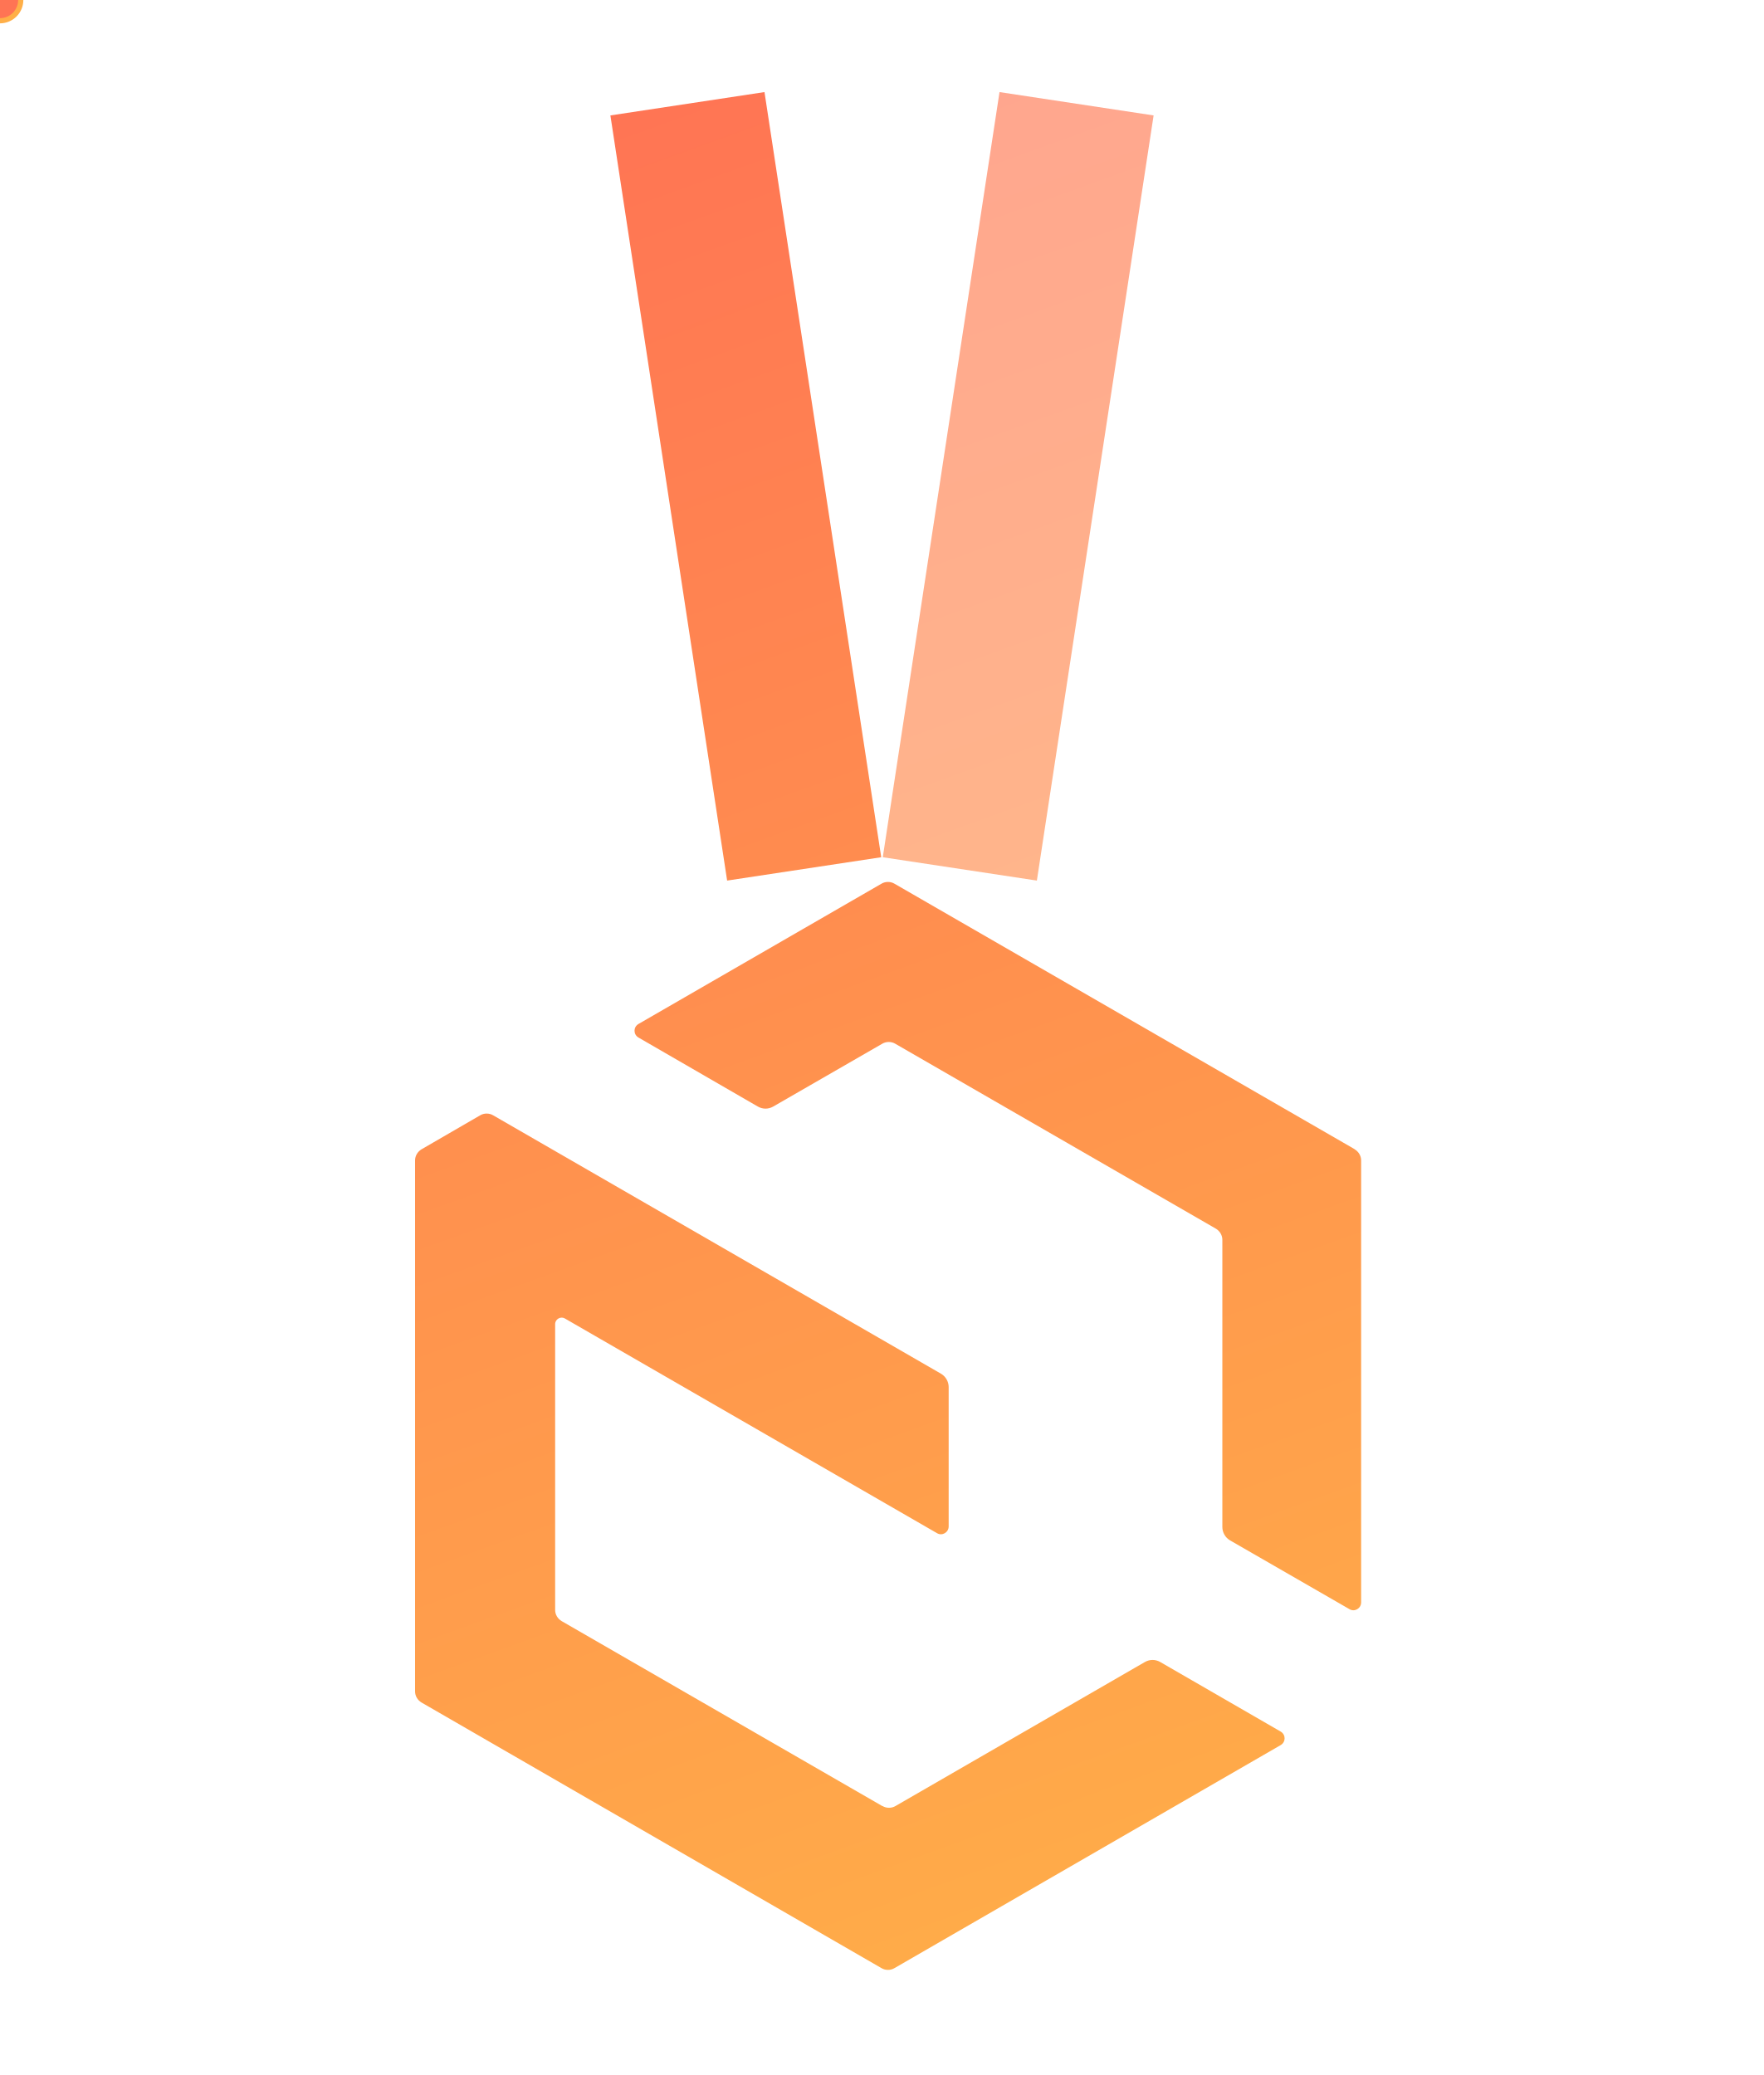
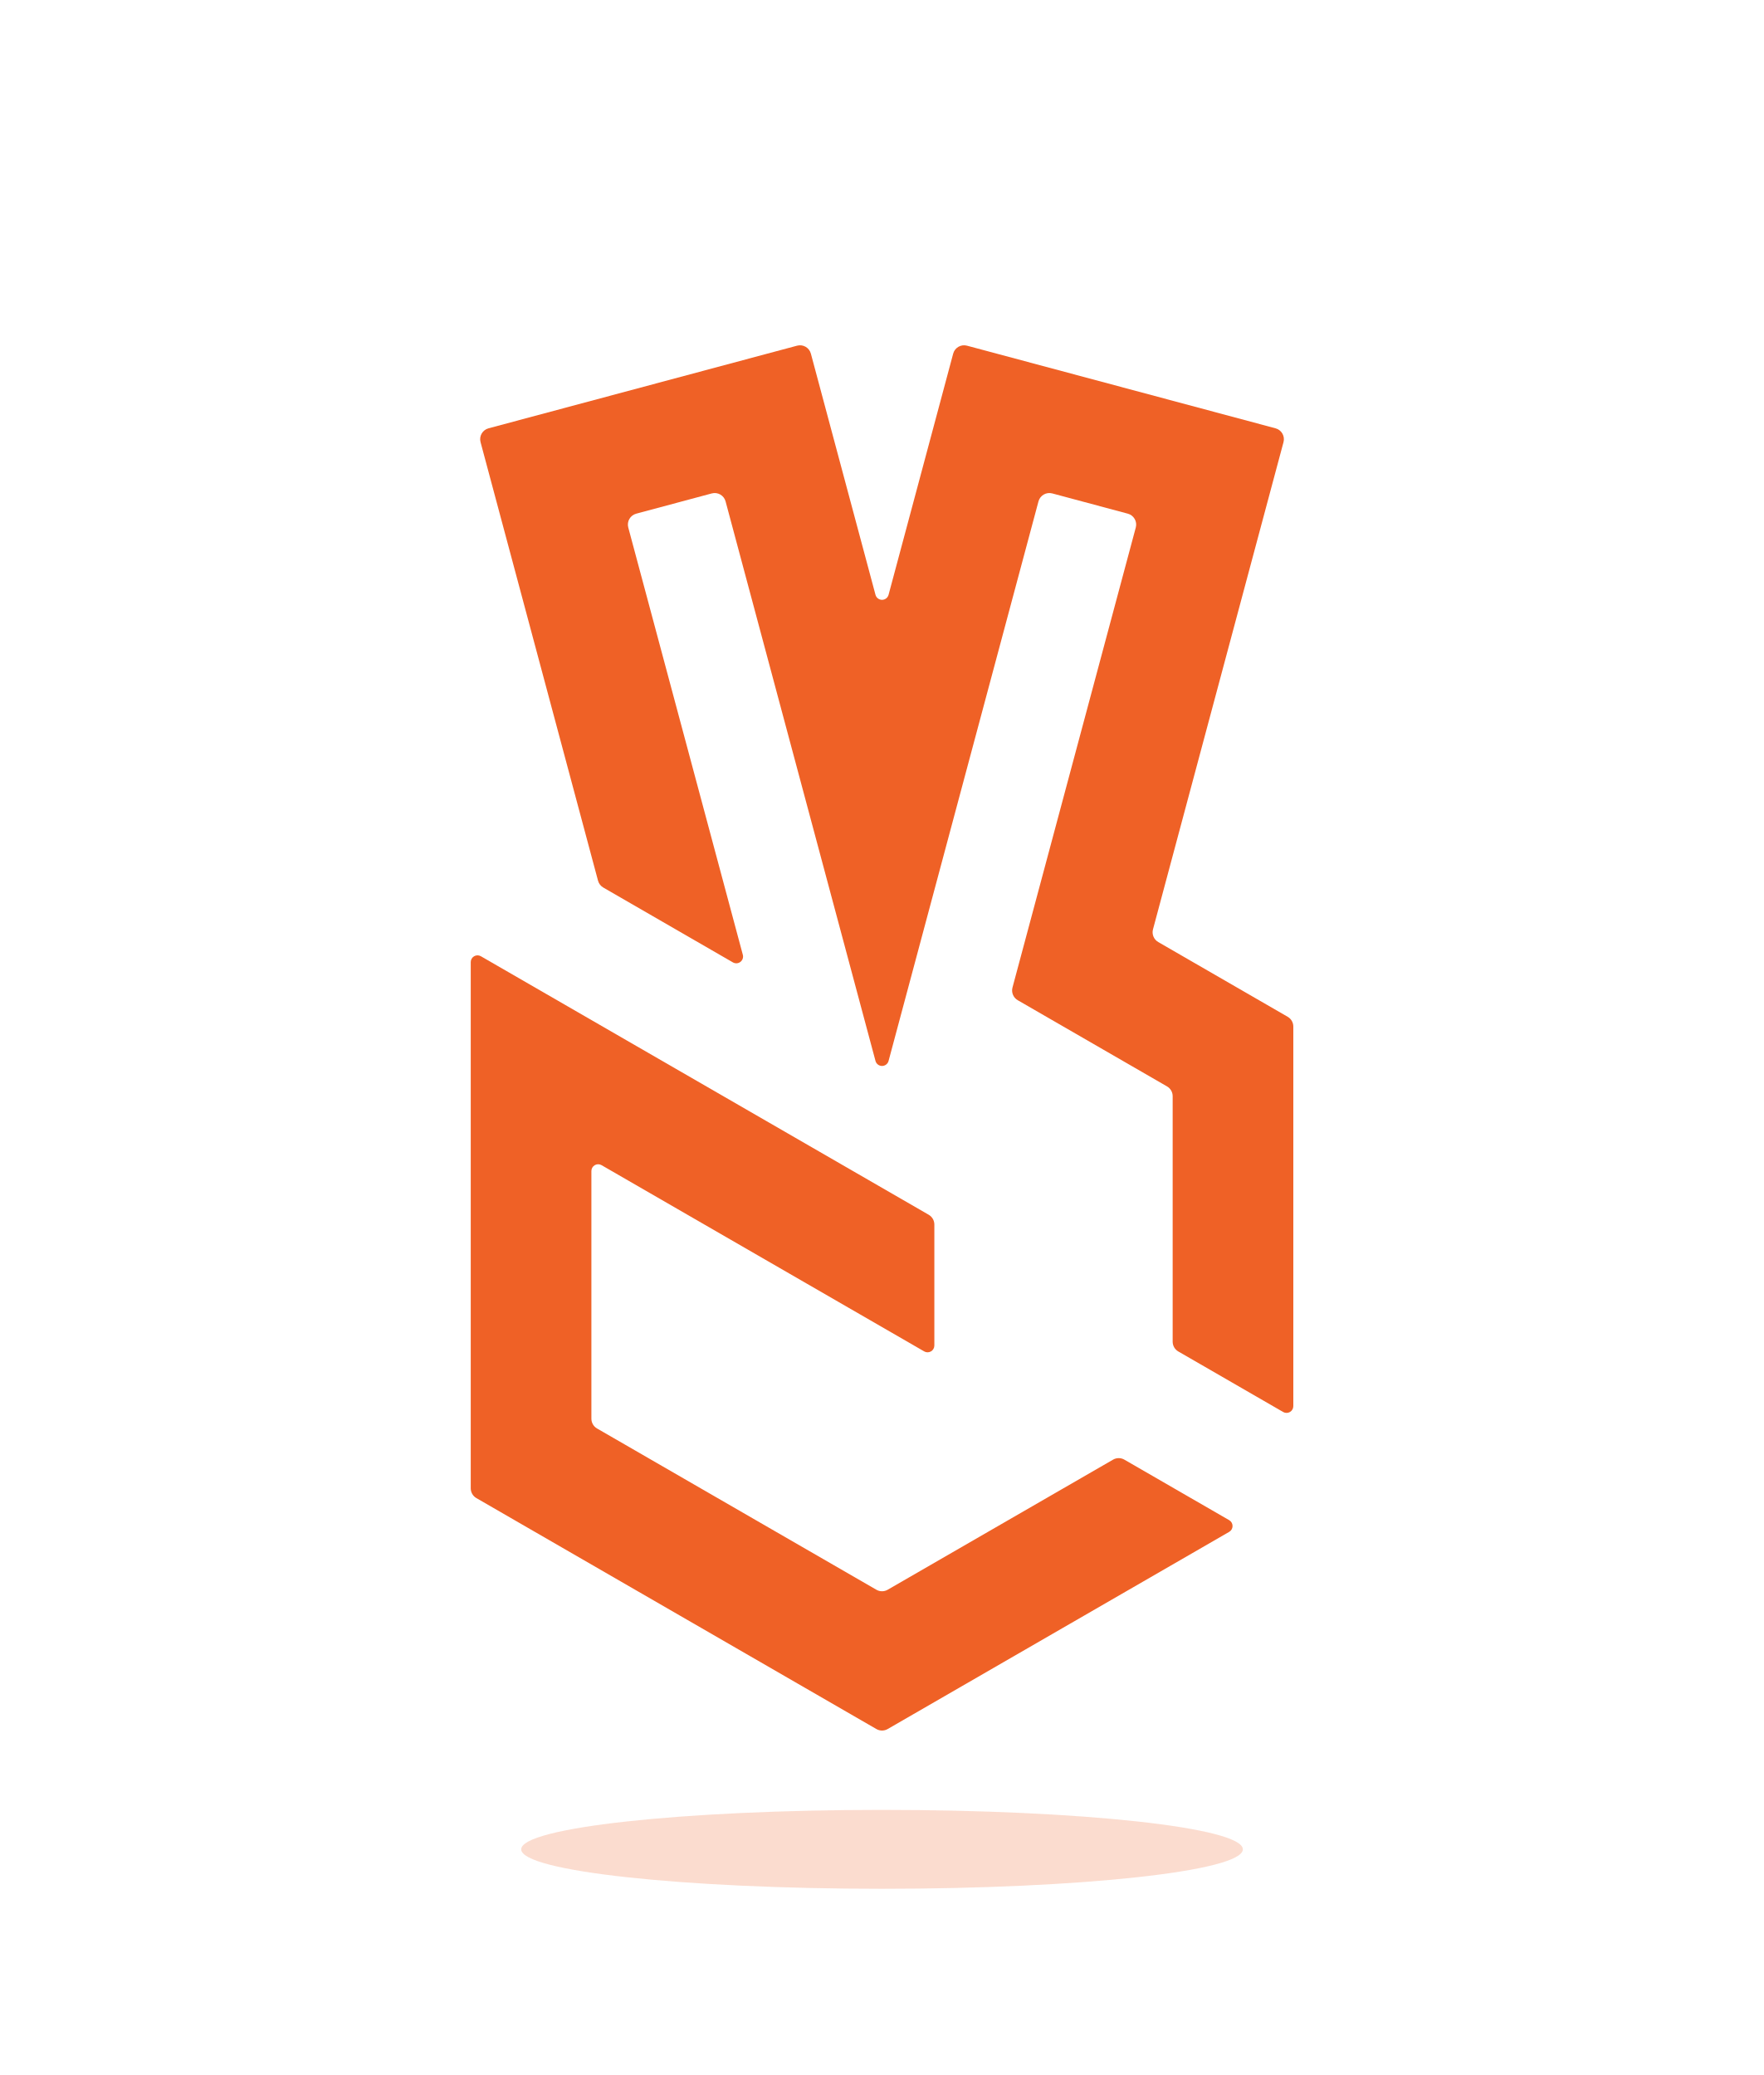
- <svg xmlns="http://www.w3.org/2000/svg" viewBox="0 0 340 400" width="340" height="400" role="img" aria-label="Payload Storage Bunny">
-   <defs>
-     <linearGradient id="bpGrad" gradientUnits="userSpaceOnUse" x1="6" y1="-30" x2="32" y2="42">
-       <stop offset="0" stop-color="#ff7454" />
-       <stop offset="1" stop-color="#ffaf48" />
-     </linearGradient>
-   </defs>
-   <g>
-     <circle r="4.5" fill="#ffaf48">
-       <animateMotion dur="7s" repeatCount="indefinite" path="M170,60 a110,140 0 1,1 -0.1,0" />
-     </circle>
-     <circle r="3" fill="#ff8f4a">
-       <animateMotion dur="7s" begin="-2.3s" repeatCount="indefinite" path="M170,60 a110,140 0 1,1 -0.1,0" />
-     </circle>
-     <circle r="3.5" fill="#ff7454">
-       <animateMotion dur="7s" begin="-4.6s" repeatCount="indefinite" path="M170,60 a110,140 0 1,1 -0.1,0" />
-     </circle>
-   </g>
-   <g transform="translate(80,170) scale(5)">
-     <g>
-       <path d="M12.03,-0.05 L7.53,-29.55 L13.47,-30.45 L17.97,-0.95 Z" fill="url(#bpGrad)" />
-       <animateTransform attributeName="transform" type="rotate" values="0 15 -1; -3.2 15 -1; 0 15 -1; 1.4 15 -1; 0 15 -1" dur="4.8s" repeatCount="indefinite" calcMode="spline" keySplines="0.4 0 0.2 1;0.4 0 0.2 1;0.4 0 0.2 1;0.4 0 0.2 1" />
+ <svg xmlns="http://www.w3.org/2000/svg" width="340" height="400" aria-label="Payload Storage Bunny" role="img" viewBox="0 0 340 400">
+   <style>@keyframes in-top{0%{transform:translate(-31px,-18px);opacity:0}to{transform:none;opacity:1}}@keyframes in-bot{0%{transform:translate(31px,18px);opacity:0}to{transform:none;opacity:1}}@keyframes fade{0%{opacity:0}to{opacity:.22}}@keyframes hop{0%,70%,90%,96%,to{transform:none}75%{transform:scale(1.025,.965)}83%{transform:translateY(-26px) scale(.99,1.015)}93%{transform:scale(1.015,.98)}}@keyframes shadow{0%,75%,90%,to{transform:none;opacity:.22}83%{transform:scale(.65);opacity:.08}}.bot,.top{animation:.9s cubic-bezier(.2,.8,.2,1) both}.top{animation-name:in-top}.bot{animation-name:in-bot;animation-delay:.1s}.hop,.shadow{animation:hop 5s 1.4s ease-in-out infinite;transform-box:fill-box;transform-origin:50% 100%}.shadow{animation:fade .9s both,shadow 5s 1.4s ease-in-out infinite;transform-origin:50% 50%;opacity:.22}@media (prefers-reduced-motion:reduce){.bot,.hop,.shadow,.top{animation:none}}</style>
+   <svg width="300" height="320" x="20" y="40" overflow="visible" viewBox="-10.04 -10.05 276.07 276.07">
+     <ellipse cx="128" cy="272" fill="#ef6126" class="shadow" rx="64" ry="7" />
+     <g class="hop">
+       <path fill="#ef6126" d="M101.55 114.66a1.2 1.2 0 0 0 1.76-1.35l-20.32-75.8a2 2 0 0 1 1.42-2.45l13.39-3.59a2 2 0 0 1 2.45 1.41l26.59 99.26a1.2 1.2 0 0 0 2.32 0l26.59-99.26a2 2 0 0 1 2.45-1.41l13.39 3.59a2 2 0 0 1 1.42 2.45l-21.87 81.61a2 2 0 0 0 .93 2.25l26.48 15.29a2 2 0 0 1 1 1.73v43.56a2 2 0 0 0 1 1.73l18.6 10.74a1.2 1.2 0 0 0 1.8-1.04v-67.34a2 2 0 0 0-1-1.73l-22.96-13.26a2 2 0 0 1-.93-2.25l23.15-86.43a2 2 0 0 0-1.41-2.45L143.07 5.26a2 2 0 0 0-2.45 1.41l-11.46 42.78a1.2 1.2 0 0 1-2.32 0L115.38 6.67a2 2 0 0 0-2.45-1.41L58.2 19.92a2 2 0 0 0-1.41 2.45l20.84 77.81a2 2 0 0 0 .94 1.21Z" class="top" />
+       <path fill="#ef6126" d="M137.28 161.16a2 2 0 0 0-1-1.73l-79.43-45.86a1.2 1.2 0 0 0-1.8 1.04v93.35a2 2 0 0 0 1 1.73L127 250.66a2 2 0 0 0 2 0l60.58-34.98a1.2 1.2 0 0 0 0-2.07l-18.6-10.74a2 2 0 0 0-2 0L129 225.95a2 2 0 0 1-2 0l-49.55-28.61a2 2 0 0 1-1-1.73v-43.94a1.2 1.2 0 0 1 1.8-1.04l57.23 33.04a1.2 1.2 0 0 0 1.8-1.04Z" class="bot" />
    </g>
-     <g>
-       <path d="M23.97,-0.05 L28.47,-29.55 L22.53,-30.45 L18.03,-0.95 Z" fill="url(#bpGrad)" fill-opacity="0.66" />
-       <animateTransform attributeName="transform" type="rotate" values="0 21 -1; 3.4 21 -1; 0 21 -1; -1.6 21 -1; 0 21 -1" dur="5.4s" begin="-0.6s" repeatCount="indefinite" calcMode="spline" keySplines="0.4 0 0.2 1;0.4 0 0.2 1;0.4 0 0.2 1;0.4 0 0.2 1" />
-     </g>
-     <path d="M18.01,35.63l-12.36-7.13c-.15-.09-.25-.25-.25-.43v-11.02c0-.19.21-.31.37-.22l14.35,8.28c.2.12.45-.03.45-.26v-5.37c0-.21-.11-.41-.3-.52L3.01,9c-.15-.09-.35-.09-.5,0l-2.26,1.31c-.15.09-.25.25-.25.43v20.47c0,.18.1.34.25.43l17.73,10.24c.15.09.35.09.5,0l14.89-8.6c.2-.12.2-.4,0-.52l-4.64-2.68c-.19-.11-.41-.11-.6,0l-9.61,5.55c-.15.09-.35.09-.5,0Z" fill="url(#bpGrad)" />
-     <path d="M36.21,10.3L18.48.07c-.15-.09-.35-.09-.5,0l-9.37,5.41c-.2.12-.2.4,0,.52l4.6,2.66c.19.11.41.11.6,0l4.2-2.42c.15-.09.35-.09.5,0l12.36,7.13c.15.09.25.25.25.43v11.07c0,.21.11.41.3.52l4.6,2.65c.2.12.45-.03.45-.26V10.74c0-.18-.1-.34-.25-.43Z" fill="url(#bpGrad)" />
-   </g>
+   </svg>
</svg>
